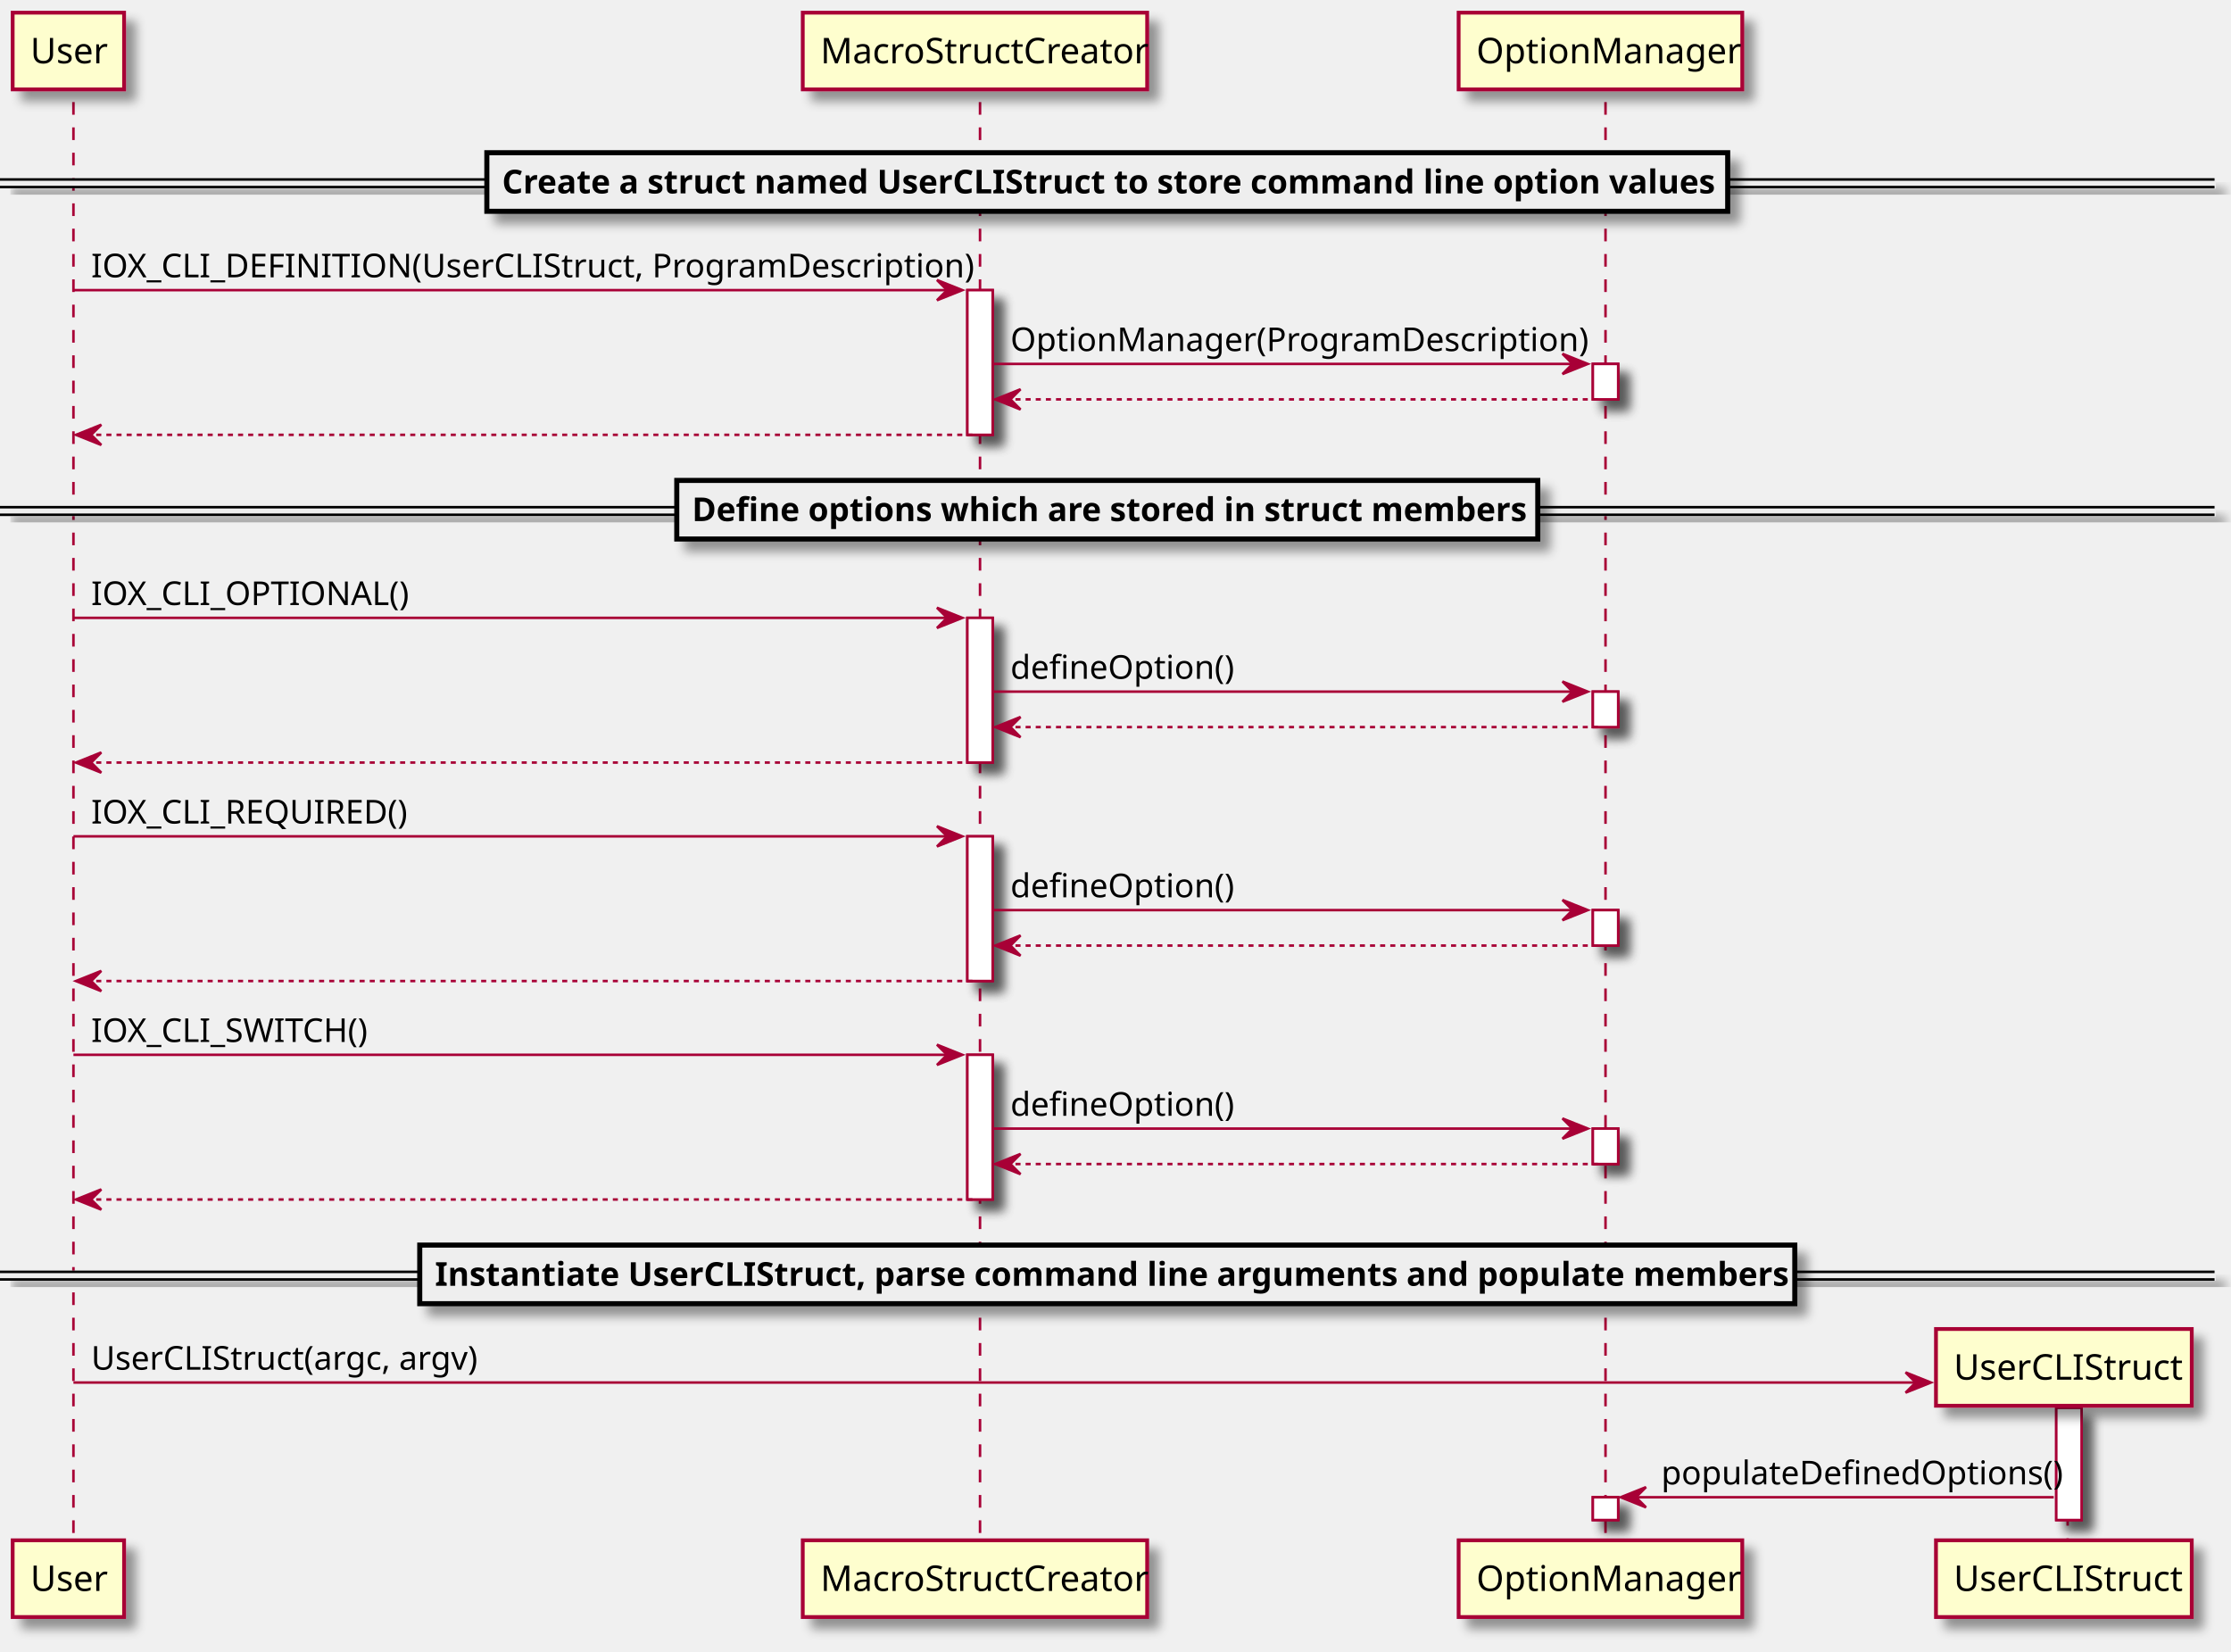
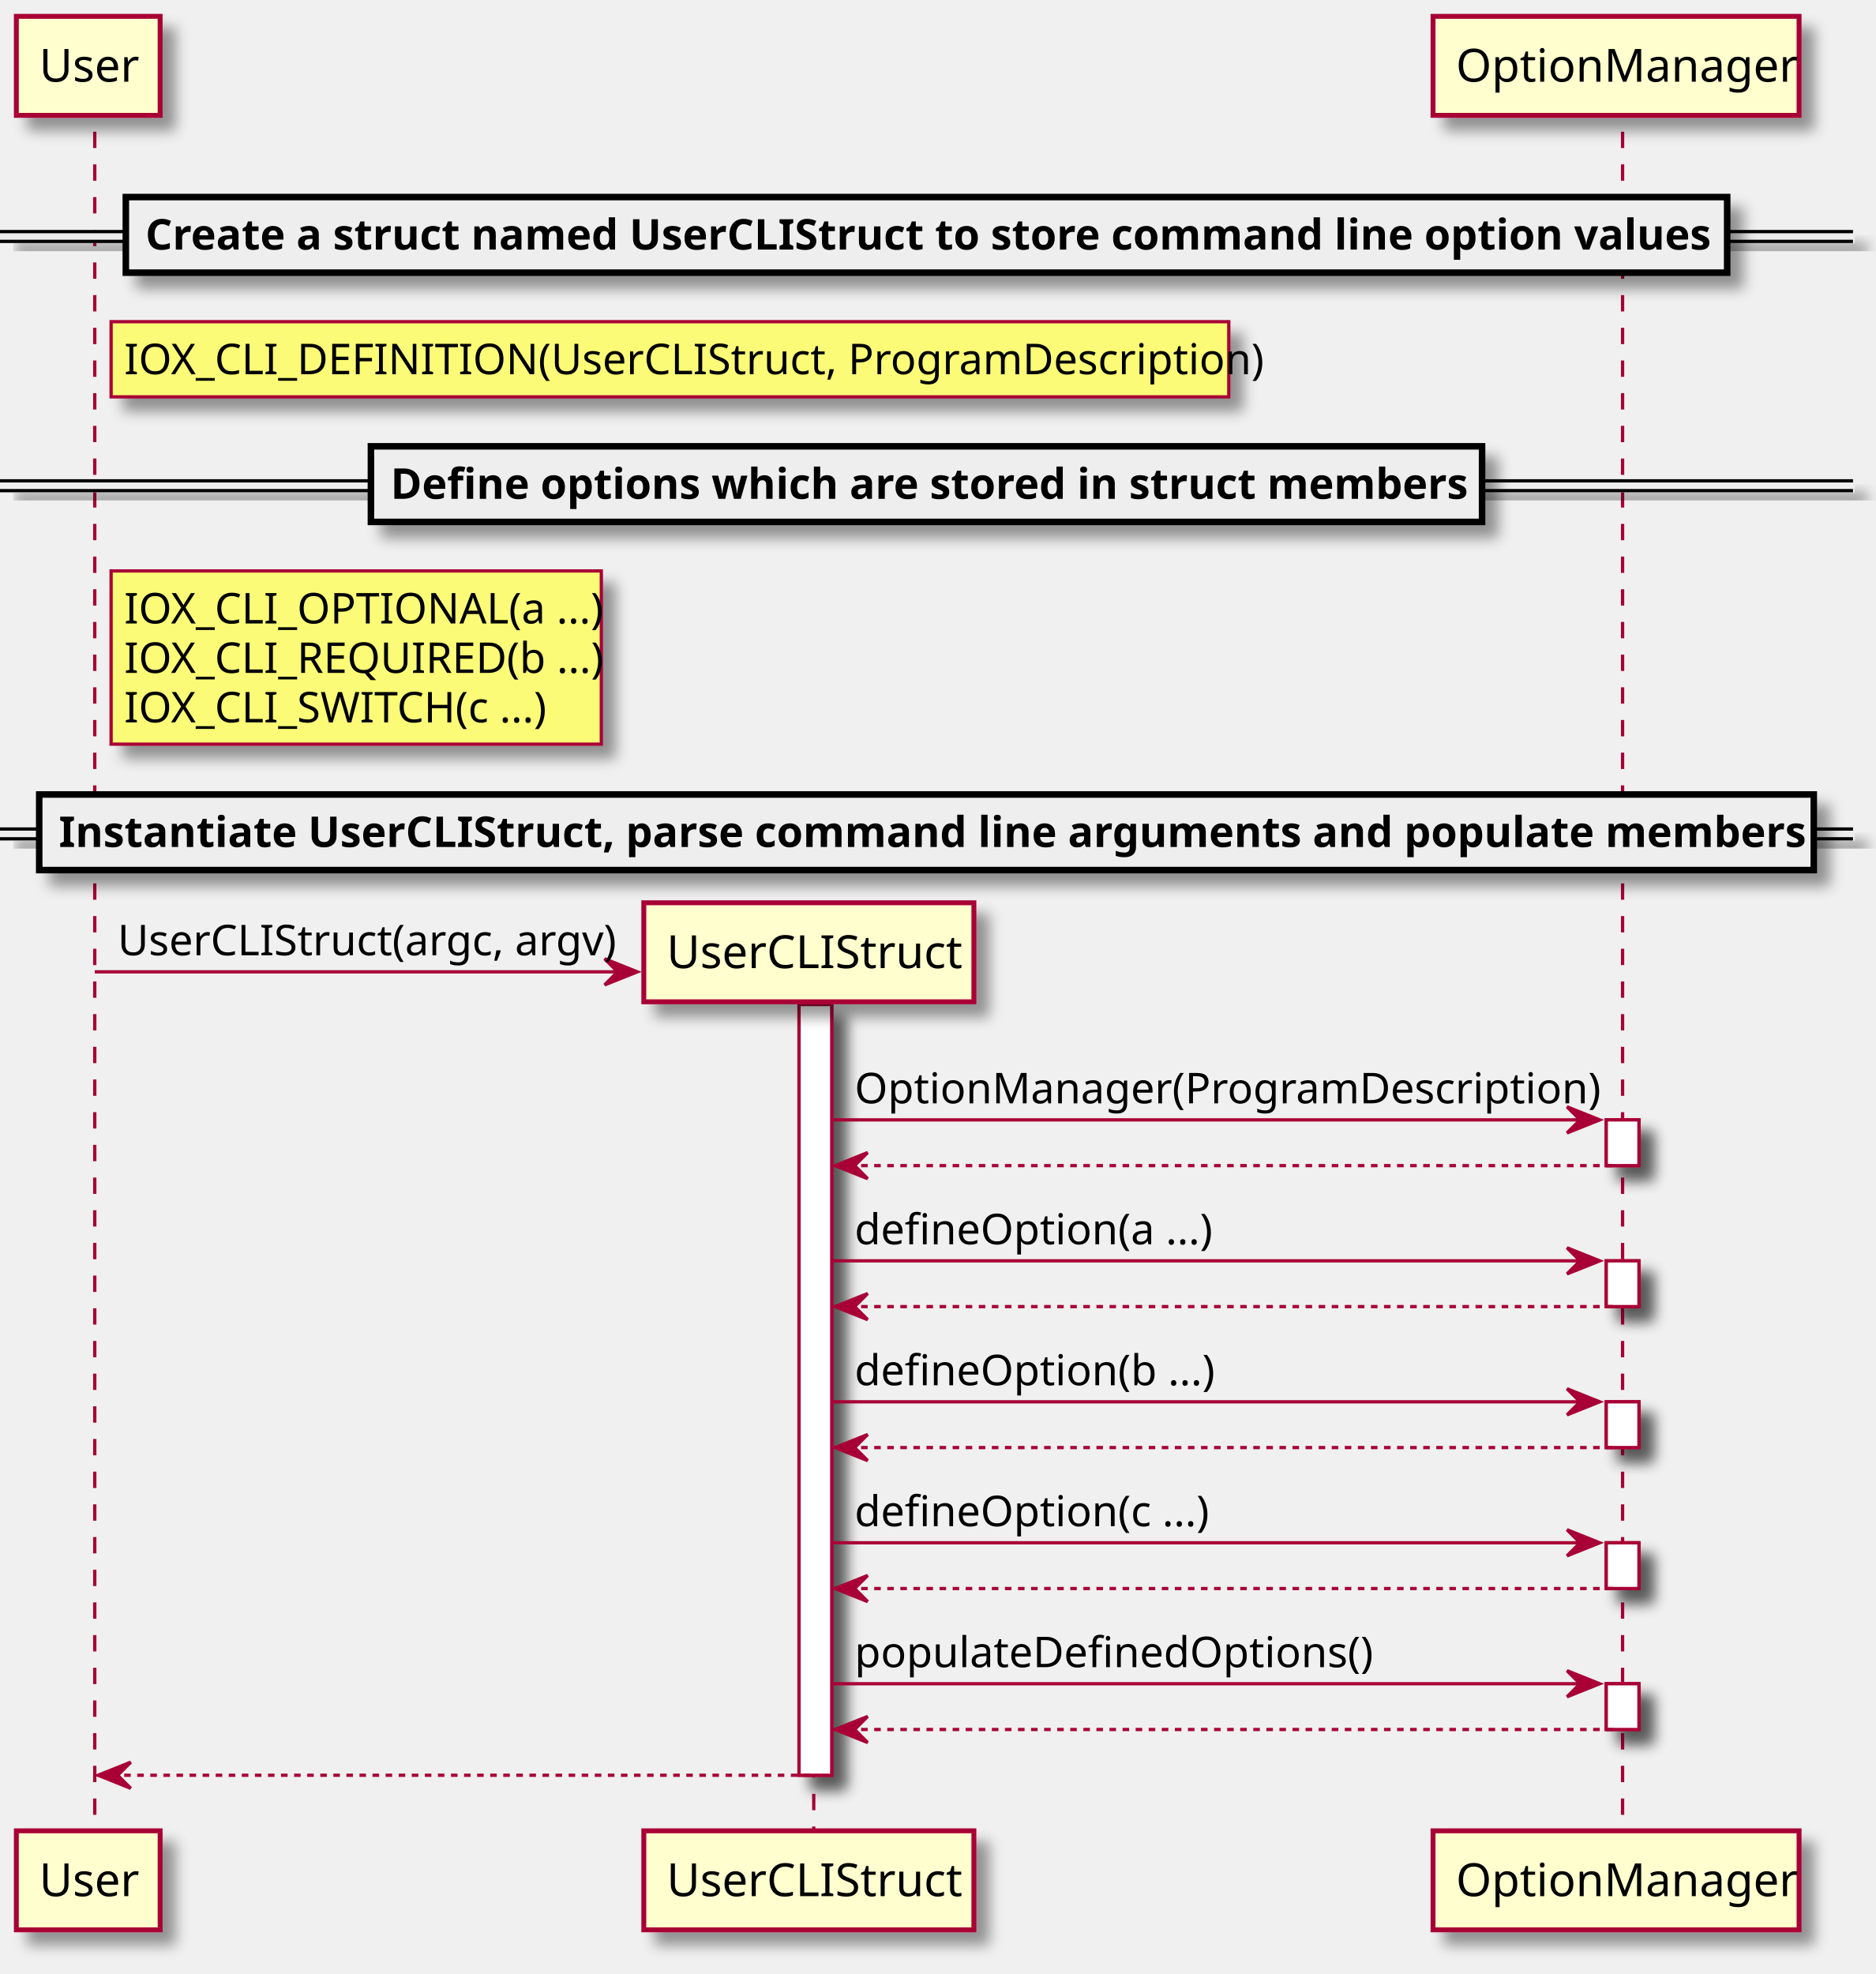
- <svg xmlns="http://www.w3.org/2000/svg" contentScriptType="application/ecmascript" contentStyleType="text/css" height="652px" preserveAspectRatio="none" style="width:881px;height:652px;background:#EEEBDC;" version="1.1" viewBox="0 0 881 652" width="881px" zoomAndPan="magnify">
+ <svg xmlns="http://www.w3.org/2000/svg" contentScriptType="application/ecmascript" contentStyleType="text/css" height="604px" preserveAspectRatio="none" style="width:574px;height:604px;background:#EEEBDC;" version="1.1" viewBox="0 0 574 604" width="574px" zoomAndPan="magnify">
  <defs>
-     <filter height="300%" id="fehe18vuct30v" width="300%" x="-1" y="-1">
+     <filter height="300%" id="f16sunqidi2pa7" width="300%" x="-1" y="-1">
      <feGaussianBlur result="blurOut" stdDeviation="2.0" />
      <feColorMatrix in="blurOut" result="blurOut2" type="matrix" values="0 0 0 0 0 0 0 0 0 0 0 0 0 0 0 0 0 0 .4 0" />
      <feOffset dx="4.0" dy="4.0" in="blurOut2" result="blurOut3" />
      <feBlend in="SourceGraphic" in2="blurOut3" mode="normal" />
    </filter>
  </defs>
  <g>
-     <rect fill="#FFFFFF" filter="url(#fehe18vuct30v)" height="57.133" style="stroke:#A80036;stroke-width:1.0;" width="10" x="382" y="114.562" />
-     <rect fill="#FFFFFF" filter="url(#fehe18vuct30v)" height="57.133" style="stroke:#A80036;stroke-width:1.0;" width="10" x="382" y="243.961" />
-     <rect fill="#FFFFFF" filter="url(#fehe18vuct30v)" height="57.133" style="stroke:#A80036;stroke-width:1.0;" width="10" x="382" y="330.227" />
-     <rect fill="#FFFFFF" filter="url(#fehe18vuct30v)" height="57.133" style="stroke:#A80036;stroke-width:1.0;" width="10" x="382" y="416.492" />
-     <rect fill="#FFFFFF" filter="url(#fehe18vuct30v)" height="14" style="stroke:#A80036;stroke-width:1.0;" width="10" x="629" y="143.695" />
-     <rect fill="#FFFFFF" filter="url(#fehe18vuct30v)" height="14" style="stroke:#A80036;stroke-width:1.0;" width="10" x="629" y="273.094" />
-     <rect fill="#FFFFFF" filter="url(#fehe18vuct30v)" height="14" style="stroke:#A80036;stroke-width:1.0;" width="10" x="629" y="359.359" />
-     <rect fill="#FFFFFF" filter="url(#fehe18vuct30v)" height="14" style="stroke:#A80036;stroke-width:1.0;" width="10" x="629" y="445.625" />
-     <rect fill="#FFFFFF" filter="url(#fehe18vuct30v)" height="9" style="stroke:#A80036;stroke-width:1.0;" width="10" x="629" y="591.188" />
-     <rect fill="#FFFFFF" filter="url(#fehe18vuct30v)" height="44.297" style="stroke:#A80036;stroke-width:1.0;" width="10" x="812" y="555.891" />
-     <line style="stroke:#A80036;stroke-width:1.0;stroke-dasharray:5.0,5.0;" x1="29" x2="29" y1="40.297" y2="609.188" />
-     <line style="stroke:#A80036;stroke-width:1.0;stroke-dasharray:5.0,5.0;" x1="387" x2="387" y1="40.297" y2="609.188" />
-     <line style="stroke:#A80036;stroke-width:1.0;stroke-dasharray:5.0,5.0;" x1="634" x2="634" y1="40.297" y2="609.188" />
-     <line style="stroke:#A80036;stroke-width:1.0;stroke-dasharray:5.0,5.0;" x1="816.5" x2="816.5" y1="557.406" y2="609.188" />
-     <rect fill="#FEFECE" filter="url(#fehe18vuct30v)" height="30.297" style="stroke:#A80036;stroke-width:1.5;" width="44" x="5" y="5" />
+     <rect fill="#FFFFFF" filter="url(#f16sunqidi2pa7)" height="235.828" style="stroke:#A80036;stroke-width:1.0;" width="10" x="244.5" y="307.359" />
+     <rect fill="#FFFFFF" filter="url(#f16sunqidi2pa7)" height="14" style="stroke:#A80036;stroke-width:1.0;" width="10" x="491.5" y="342.656" />
+     <rect fill="#FFFFFF" filter="url(#f16sunqidi2pa7)" height="14" style="stroke:#A80036;stroke-width:1.0;" width="10" x="491.5" y="385.789" />
+     <rect fill="#FFFFFF" filter="url(#f16sunqidi2pa7)" height="14" style="stroke:#A80036;stroke-width:1.0;" width="10" x="491.5" y="428.922" />
+     <rect fill="#FFFFFF" filter="url(#f16sunqidi2pa7)" height="14" style="stroke:#A80036;stroke-width:1.0;" width="10" x="491.5" y="472.055" />
+     <rect fill="#FFFFFF" filter="url(#f16sunqidi2pa7)" height="14" style="stroke:#A80036;stroke-width:1.0;" width="10" x="491.5" y="515.188" />
+     <line style="stroke:#A80036;stroke-width:1.0;stroke-dasharray:5.0,5.0;" x1="29" x2="29" y1="40.297" y2="561.188" />
+     <line style="stroke:#A80036;stroke-width:1.0;stroke-dasharray:5.0,5.0;" x1="249" x2="249" y1="308.875" y2="561.188" />
+     <line style="stroke:#A80036;stroke-width:1.0;stroke-dasharray:5.0,5.0;" x1="496.5" x2="496.5" y1="40.297" y2="561.188" />
+     <rect fill="#FEFECE" filter="url(#f16sunqidi2pa7)" height="30.297" style="stroke:#A80036;stroke-width:1.5;" width="44" x="5" y="5" />
    <text fill="#000000" font-family="sans-serif" font-size="14" lengthAdjust="spacing" textLength="30" x="12" y="24.995">User</text>
-     <rect fill="#FEFECE" filter="url(#fehe18vuct30v)" height="30.297" style="stroke:#A80036;stroke-width:1.5;" width="44" x="5" y="608.188" />
-     <text fill="#000000" font-family="sans-serif" font-size="14" lengthAdjust="spacing" textLength="30" x="12" y="628.183">User</text>
-     <rect fill="#FEFECE" filter="url(#fehe18vuct30v)" height="30.297" style="stroke:#A80036;stroke-width:1.5;" width="136" x="317" y="5" />
-     <text fill="#000000" font-family="sans-serif" font-size="14" lengthAdjust="spacing" textLength="122" x="324" y="24.995">MacroStructCreator</text>
-     <rect fill="#FEFECE" filter="url(#fehe18vuct30v)" height="30.297" style="stroke:#A80036;stroke-width:1.5;" width="136" x="317" y="608.188" />
-     <text fill="#000000" font-family="sans-serif" font-size="14" lengthAdjust="spacing" textLength="122" x="324" y="628.183">MacroStructCreator</text>
-     <rect fill="#FEFECE" filter="url(#fehe18vuct30v)" height="30.297" style="stroke:#A80036;stroke-width:1.5;" width="112" x="576" y="5" />
-     <text fill="#000000" font-family="sans-serif" font-size="14" lengthAdjust="spacing" textLength="98" x="583" y="24.995">OptionManager</text>
-     <rect fill="#FEFECE" filter="url(#fehe18vuct30v)" height="30.297" style="stroke:#A80036;stroke-width:1.5;" width="112" x="576" y="608.188" />
-     <text fill="#000000" font-family="sans-serif" font-size="14" lengthAdjust="spacing" textLength="98" x="583" y="628.183">OptionManager</text>
-     <rect fill="#FEFECE" filter="url(#fehe18vuct30v)" height="30.297" style="stroke:#A80036;stroke-width:1.5;" width="101" x="764.5" y="608.188" />
-     <text fill="#000000" font-family="sans-serif" font-size="14" lengthAdjust="spacing" textLength="87" x="771.5" y="628.183">UserCLIStruct</text>
-     <rect fill="#FFFFFF" filter="url(#fehe18vuct30v)" height="57.133" style="stroke:#A80036;stroke-width:1.0;" width="10" x="382" y="114.562" />
-     <rect fill="#FFFFFF" filter="url(#fehe18vuct30v)" height="57.133" style="stroke:#A80036;stroke-width:1.0;" width="10" x="382" y="243.961" />
-     <rect fill="#FFFFFF" filter="url(#fehe18vuct30v)" height="57.133" style="stroke:#A80036;stroke-width:1.0;" width="10" x="382" y="330.227" />
-     <rect fill="#FFFFFF" filter="url(#fehe18vuct30v)" height="57.133" style="stroke:#A80036;stroke-width:1.0;" width="10" x="382" y="416.492" />
-     <rect fill="#FFFFFF" filter="url(#fehe18vuct30v)" height="14" style="stroke:#A80036;stroke-width:1.0;" width="10" x="629" y="143.695" />
-     <rect fill="#FFFFFF" filter="url(#fehe18vuct30v)" height="14" style="stroke:#A80036;stroke-width:1.0;" width="10" x="629" y="273.094" />
-     <rect fill="#FFFFFF" filter="url(#fehe18vuct30v)" height="14" style="stroke:#A80036;stroke-width:1.0;" width="10" x="629" y="359.359" />
-     <rect fill="#FFFFFF" filter="url(#fehe18vuct30v)" height="14" style="stroke:#A80036;stroke-width:1.0;" width="10" x="629" y="445.625" />
-     <rect fill="#FFFFFF" filter="url(#fehe18vuct30v)" height="9" style="stroke:#A80036;stroke-width:1.0;" width="10" x="629" y="591.188" />
-     <rect fill="#FFFFFF" filter="url(#fehe18vuct30v)" height="44.297" style="stroke:#A80036;stroke-width:1.0;" width="10" x="812" y="555.891" />
-     <rect fill="#EEEEEE" filter="url(#fehe18vuct30v)" height="3" style="stroke:#EEEEEE;stroke-width:1.0;" width="874.5" x="0" y="70.863" />
-     <line style="stroke:#000000;stroke-width:1.0;" x1="0" x2="874.5" y1="70.863" y2="70.863" />
-     <line style="stroke:#000000;stroke-width:1.0;" x1="0" x2="874.5" y1="73.863" y2="73.863" />
-     <rect fill="#EEEEEE" filter="url(#fehe18vuct30v)" height="23.133" style="stroke:#000000;stroke-width:2.0;" width="490" x="192.25" y="60.297" />
-     <text fill="#000000" font-family="sans-serif" font-size="13" font-weight="bold" lengthAdjust="spacing" textLength="473" x="198.25" y="76.364">Create a struct named UserCLIStruct to store command line option values</text>
-     <polygon fill="#A80036" points="370,110.562,380,114.562,370,118.562,374,114.562" style="stroke:#A80036;stroke-width:1.0;" />
-     <line style="stroke:#A80036;stroke-width:1.0;" x1="29" x2="376" y1="114.562" y2="114.562" />
-     <text fill="#000000" font-family="sans-serif" font-size="13" lengthAdjust="spacing" textLength="334" x="36" y="109.497">IOX_CLI_DEFINITION(UserCLIStruct, ProgramDescription)</text>
-     <polygon fill="#A80036" points="617,139.695,627,143.695,617,147.695,621,143.695" style="stroke:#A80036;stroke-width:1.0;" />
-     <line style="stroke:#A80036;stroke-width:1.0;" x1="392" x2="623" y1="143.695" y2="143.695" />
-     <text fill="#000000" font-family="sans-serif" font-size="13" lengthAdjust="spacing" textLength="218" x="399" y="138.629">OptionManager(ProgramDescription)</text>
-     <polygon fill="#A80036" points="403,153.695,393,157.695,403,161.695,399,157.695" style="stroke:#A80036;stroke-width:1.0;" />
-     <line style="stroke:#A80036;stroke-width:1.0;stroke-dasharray:2.0,2.0;" x1="397" x2="633" y1="157.695" y2="157.695" />
-     <polygon fill="#A80036" points="40,167.695,30,171.695,40,175.695,36,171.695" style="stroke:#A80036;stroke-width:1.0;" />
-     <line style="stroke:#A80036;stroke-width:1.0;stroke-dasharray:2.0,2.0;" x1="34" x2="386" y1="171.695" y2="171.695" />
-     <rect fill="#EEEEEE" filter="url(#fehe18vuct30v)" height="3" style="stroke:#EEEEEE;stroke-width:1.0;" width="874.5" x="0" y="200.262" />
-     <line style="stroke:#000000;stroke-width:1.0;" x1="0" x2="874.5" y1="200.262" y2="200.262" />
-     <line style="stroke:#000000;stroke-width:1.0;" x1="0" x2="874.5" y1="203.262" y2="203.262" />
-     <rect fill="#EEEEEE" filter="url(#fehe18vuct30v)" height="23.133" style="stroke:#000000;stroke-width:2.0;" width="340" x="267.25" y="189.695" />
-     <text fill="#000000" font-family="sans-serif" font-size="13" font-weight="bold" lengthAdjust="spacing" textLength="323" x="273.25" y="205.762">Define options which are stored in struct members</text>
-     <polygon fill="#A80036" points="370,239.961,380,243.961,370,247.961,374,243.961" style="stroke:#A80036;stroke-width:1.0;" />
-     <line style="stroke:#A80036;stroke-width:1.0;" x1="29" x2="376" y1="243.961" y2="243.961" />
-     <text fill="#000000" font-family="sans-serif" font-size="13" lengthAdjust="spacing" textLength="121" x="36" y="238.895">IOX_CLI_OPTIONAL()</text>
-     <polygon fill="#A80036" points="617,269.094,627,273.094,617,277.094,621,273.094" style="stroke:#A80036;stroke-width:1.0;" />
-     <line style="stroke:#A80036;stroke-width:1.0;" x1="392" x2="623" y1="273.094" y2="273.094" />
-     <text fill="#000000" font-family="sans-serif" font-size="13" lengthAdjust="spacing" textLength="86" x="399" y="268.028">defineOption()</text>
-     <polygon fill="#A80036" points="403,283.094,393,287.094,403,291.094,399,287.094" style="stroke:#A80036;stroke-width:1.0;" />
-     <line style="stroke:#A80036;stroke-width:1.0;stroke-dasharray:2.0,2.0;" x1="397" x2="633" y1="287.094" y2="287.094" />
-     <polygon fill="#A80036" points="40,297.094,30,301.094,40,305.094,36,301.094" style="stroke:#A80036;stroke-width:1.0;" />
-     <line style="stroke:#A80036;stroke-width:1.0;stroke-dasharray:2.0,2.0;" x1="34" x2="386" y1="301.094" y2="301.094" />
-     <polygon fill="#A80036" points="370,326.227,380,330.227,370,334.227,374,330.227" style="stroke:#A80036;stroke-width:1.0;" />
-     <line style="stroke:#A80036;stroke-width:1.0;" x1="29" x2="376" y1="330.227" y2="330.227" />
-     <text fill="#000000" font-family="sans-serif" font-size="13" lengthAdjust="spacing" textLength="122" x="36" y="325.161">IOX_CLI_REQUIRED()</text>
-     <polygon fill="#A80036" points="617,355.359,627,359.359,617,363.359,621,359.359" style="stroke:#A80036;stroke-width:1.0;" />
-     <line style="stroke:#A80036;stroke-width:1.0;" x1="392" x2="623" y1="359.359" y2="359.359" />
-     <text fill="#000000" font-family="sans-serif" font-size="13" lengthAdjust="spacing" textLength="86" x="399" y="354.293">defineOption()</text>
-     <polygon fill="#A80036" points="403,369.359,393,373.359,403,377.359,399,373.359" style="stroke:#A80036;stroke-width:1.0;" />
-     <line style="stroke:#A80036;stroke-width:1.0;stroke-dasharray:2.0,2.0;" x1="397" x2="633" y1="373.359" y2="373.359" />
-     <polygon fill="#A80036" points="40,383.359,30,387.359,40,391.359,36,387.359" style="stroke:#A80036;stroke-width:1.0;" />
-     <line style="stroke:#A80036;stroke-width:1.0;stroke-dasharray:2.0,2.0;" x1="34" x2="386" y1="387.359" y2="387.359" />
-     <polygon fill="#A80036" points="370,412.492,380,416.492,370,420.492,374,416.492" style="stroke:#A80036;stroke-width:1.0;" />
-     <line style="stroke:#A80036;stroke-width:1.0;" x1="29" x2="376" y1="416.492" y2="416.492" />
-     <text fill="#000000" font-family="sans-serif" font-size="13" lengthAdjust="spacing" textLength="106" x="36" y="411.426">IOX_CLI_SWITCH()</text>
-     <polygon fill="#A80036" points="617,441.625,627,445.625,617,449.625,621,445.625" style="stroke:#A80036;stroke-width:1.0;" />
-     <line style="stroke:#A80036;stroke-width:1.0;" x1="392" x2="623" y1="445.625" y2="445.625" />
-     <text fill="#000000" font-family="sans-serif" font-size="13" lengthAdjust="spacing" textLength="86" x="399" y="440.559">defineOption()</text>
-     <polygon fill="#A80036" points="403,455.625,393,459.625,403,463.625,399,459.625" style="stroke:#A80036;stroke-width:1.0;" />
-     <line style="stroke:#A80036;stroke-width:1.0;stroke-dasharray:2.0,2.0;" x1="397" x2="633" y1="459.625" y2="459.625" />
-     <polygon fill="#A80036" points="40,469.625,30,473.625,40,477.625,36,473.625" style="stroke:#A80036;stroke-width:1.0;" />
-     <line style="stroke:#A80036;stroke-width:1.0;stroke-dasharray:2.0,2.0;" x1="34" x2="386" y1="473.625" y2="473.625" />
-     <rect fill="#EEEEEE" filter="url(#fehe18vuct30v)" height="3" style="stroke:#EEEEEE;stroke-width:1.0;" width="874.5" x="0" y="502.191" />
-     <line style="stroke:#000000;stroke-width:1.0;" x1="0" x2="874.5" y1="502.191" y2="502.191" />
-     <line style="stroke:#000000;stroke-width:1.0;" x1="0" x2="874.5" y1="505.191" y2="505.191" />
-     <rect fill="#EEEEEE" filter="url(#fehe18vuct30v)" height="23.133" style="stroke:#000000;stroke-width:2.0;" width="543" x="165.75" y="491.625" />
-     <text fill="#000000" font-family="sans-serif" font-size="13" font-weight="bold" lengthAdjust="spacing" textLength="526" x="171.75" y="507.692">Instantiate UserCLIStruct, parse command line arguments and populate members</text>
-     <polygon fill="#A80036" points="752.5,541.891,762.5,545.891,752.5,549.891,756.5,545.891" style="stroke:#A80036;stroke-width:1.0;" />
-     <line style="stroke:#A80036;stroke-width:1.0;" x1="29" x2="758.5" y1="545.891" y2="545.891" />
-     <text fill="#000000" font-family="sans-serif" font-size="13" lengthAdjust="spacing" textLength="144" x="36" y="540.825">UserCLIStruct(argc, argv)</text>
-     <rect fill="#FEFECE" filter="url(#fehe18vuct30v)" height="30.297" style="stroke:#A80036;stroke-width:1.5;" width="101" x="764.5" y="524.758" />
-     <text fill="#000000" font-family="sans-serif" font-size="14" lengthAdjust="spacing" textLength="87" x="771.5" y="544.753">UserCLIStruct</text>
-     <polygon fill="#A80036" points="650,587.188,640,591.188,650,595.188,646,591.188" style="stroke:#A80036;stroke-width:1.0;" />
-     <line style="stroke:#A80036;stroke-width:1.0;" x1="644" x2="811" y1="591.188" y2="591.188" />
-     <text fill="#000000" font-family="sans-serif" font-size="13" lengthAdjust="spacing" textLength="154" x="656" y="586.122">populateDefinedOptions()</text>
+     <rect fill="#FEFECE" filter="url(#f16sunqidi2pa7)" height="30.297" style="stroke:#A80036;stroke-width:1.5;" width="44" x="5" y="560.188" />
+     <text fill="#000000" font-family="sans-serif" font-size="14" lengthAdjust="spacing" textLength="30" x="12" y="580.183">User</text>
+     <rect fill="#FEFECE" filter="url(#f16sunqidi2pa7)" height="30.297" style="stroke:#A80036;stroke-width:1.5;" width="101" x="197" y="560.188" />
+     <text fill="#000000" font-family="sans-serif" font-size="14" lengthAdjust="spacing" textLength="87" x="204" y="580.183">UserCLIStruct</text>
+     <rect fill="#FEFECE" filter="url(#f16sunqidi2pa7)" height="30.297" style="stroke:#A80036;stroke-width:1.5;" width="112" x="438.5" y="5" />
+     <text fill="#000000" font-family="sans-serif" font-size="14" lengthAdjust="spacing" textLength="98" x="445.5" y="24.995">OptionManager</text>
+     <rect fill="#FEFECE" filter="url(#f16sunqidi2pa7)" height="30.297" style="stroke:#A80036;stroke-width:1.5;" width="112" x="438.5" y="560.188" />
+     <text fill="#000000" font-family="sans-serif" font-size="14" lengthAdjust="spacing" textLength="98" x="445.5" y="580.183">OptionManager</text>
+     <rect fill="#FFFFFF" filter="url(#f16sunqidi2pa7)" height="235.828" style="stroke:#A80036;stroke-width:1.0;" width="10" x="244.5" y="307.359" />
+     <rect fill="#FFFFFF" filter="url(#f16sunqidi2pa7)" height="14" style="stroke:#A80036;stroke-width:1.0;" width="10" x="491.5" y="342.656" />
+     <rect fill="#FFFFFF" filter="url(#f16sunqidi2pa7)" height="14" style="stroke:#A80036;stroke-width:1.0;" width="10" x="491.5" y="385.789" />
+     <rect fill="#FFFFFF" filter="url(#f16sunqidi2pa7)" height="14" style="stroke:#A80036;stroke-width:1.0;" width="10" x="491.5" y="428.922" />
+     <rect fill="#FFFFFF" filter="url(#f16sunqidi2pa7)" height="14" style="stroke:#A80036;stroke-width:1.0;" width="10" x="491.5" y="472.055" />
+     <rect fill="#FFFFFF" filter="url(#f16sunqidi2pa7)" height="14" style="stroke:#A80036;stroke-width:1.0;" width="10" x="491.5" y="515.188" />
+     <rect fill="#EEEEEE" filter="url(#f16sunqidi2pa7)" height="3" style="stroke:#EEEEEE;stroke-width:1.0;" width="567" x="0" y="70.863" />
+     <line style="stroke:#000000;stroke-width:1.0;" x1="0" x2="567" y1="70.863" y2="70.863" />
+     <line style="stroke:#000000;stroke-width:1.0;" x1="0" x2="567" y1="73.863" y2="73.863" />
+     <rect fill="#EEEEEE" filter="url(#f16sunqidi2pa7)" height="23.133" style="stroke:#000000;stroke-width:2.0;" width="490" x="38.5" y="60.297" />
+     <text fill="#000000" font-family="sans-serif" font-size="13" font-weight="bold" lengthAdjust="spacing" textLength="473" x="44.5" y="76.364">Create a struct named UserCLIStruct to store command line option values</text>
+     <rect fill="#FBFB77" filter="url(#f16sunqidi2pa7)" height="23" style="stroke:#A80036;stroke-width:1.0;" width="342" x="34" y="98.43" />
+     <text fill="#000000" font-family="sans-serif" font-size="13" lengthAdjust="spacing" textLength="334" x="38" y="114.497">IOX_CLI_DEFINITION(UserCLIStruct, ProgramDescription)</text>
+     <rect fill="#EEEEEE" filter="url(#f16sunqidi2pa7)" height="3" style="stroke:#EEEEEE;stroke-width:1.0;" width="567" x="0" y="147.129" />
+     <line style="stroke:#000000;stroke-width:1.0;" x1="0" x2="567" y1="147.129" y2="147.129" />
+     <line style="stroke:#000000;stroke-width:1.0;" x1="0" x2="567" y1="150.129" y2="150.129" />
+     <rect fill="#EEEEEE" filter="url(#f16sunqidi2pa7)" height="23.133" style="stroke:#000000;stroke-width:2.0;" width="340" x="113.5" y="136.562" />
+     <text fill="#000000" font-family="sans-serif" font-size="13" font-weight="bold" lengthAdjust="spacing" textLength="323" x="119.5" y="152.629">Define options which are stored in struct members</text>
+     <rect fill="#FBFB77" filter="url(#f16sunqidi2pa7)" height="53" style="stroke:#A80036;stroke-width:1.0;" width="150" x="34" y="174.695" />
+     <text fill="#000000" font-family="sans-serif" font-size="13" lengthAdjust="spacing" textLength="140" x="38" y="190.762">IOX_CLI_OPTIONAL(a ...)</text>
+     <text fill="#000000" font-family="sans-serif" font-size="13" lengthAdjust="spacing" textLength="142" x="38" y="205.895">IOX_CLI_REQUIRED(b ...)</text>
+     <text fill="#000000" font-family="sans-serif" font-size="13" lengthAdjust="spacing" textLength="124" x="38" y="221.028">IOX_CLI_SWITCH(c ...)</text>
+     <rect fill="#EEEEEE" filter="url(#f16sunqidi2pa7)" height="3" style="stroke:#EEEEEE;stroke-width:1.0;" width="567" x="0" y="253.66" />
+     <line style="stroke:#000000;stroke-width:1.0;" x1="0" x2="567" y1="253.66" y2="253.66" />
+     <line style="stroke:#000000;stroke-width:1.0;" x1="0" x2="567" y1="256.66" y2="256.66" />
+     <rect fill="#EEEEEE" filter="url(#f16sunqidi2pa7)" height="23.133" style="stroke:#000000;stroke-width:2.0;" width="543" x="12" y="243.094" />
+     <text fill="#000000" font-family="sans-serif" font-size="13" font-weight="bold" lengthAdjust="spacing" textLength="526" x="18" y="259.161">Instantiate UserCLIStruct, parse command line arguments and populate members</text>
+     <polygon fill="#A80036" points="185,293.359,195,297.359,185,301.359,189,297.359" style="stroke:#A80036;stroke-width:1.0;" />
+     <line style="stroke:#A80036;stroke-width:1.0;" x1="29" x2="191" y1="297.359" y2="297.359" />
+     <text fill="#000000" font-family="sans-serif" font-size="13" lengthAdjust="spacing" textLength="144" x="36" y="292.293">UserCLIStruct(argc, argv)</text>
+     <rect fill="#FEFECE" filter="url(#f16sunqidi2pa7)" height="30.297" style="stroke:#A80036;stroke-width:1.5;" width="101" x="197" y="276.227" />
+     <text fill="#000000" font-family="sans-serif" font-size="14" lengthAdjust="spacing" textLength="87" x="204" y="296.222">UserCLIStruct</text>
+     <polygon fill="#A80036" points="479.5,338.656,489.5,342.656,479.5,346.656,483.5,342.656" style="stroke:#A80036;stroke-width:1.0;" />
+     <line style="stroke:#A80036;stroke-width:1.0;" x1="254.5" x2="485.5" y1="342.656" y2="342.656" />
+     <text fill="#000000" font-family="sans-serif" font-size="13" lengthAdjust="spacing" textLength="218" x="261.5" y="337.59">OptionManager(ProgramDescription)</text>
+     <polygon fill="#A80036" points="265.5,352.656,255.5,356.656,265.5,360.656,261.5,356.656" style="stroke:#A80036;stroke-width:1.0;" />
+     <line style="stroke:#A80036;stroke-width:1.0;stroke-dasharray:2.0,2.0;" x1="259.5" x2="495.5" y1="356.656" y2="356.656" />
+     <polygon fill="#A80036" points="479.5,381.789,489.5,385.789,479.5,389.789,483.5,385.789" style="stroke:#A80036;stroke-width:1.0;" />
+     <line style="stroke:#A80036;stroke-width:1.0;" x1="254.5" x2="485.5" y1="385.789" y2="385.789" />
+     <text fill="#000000" font-family="sans-serif" font-size="13" lengthAdjust="spacing" textLength="105" x="261.5" y="380.723">defineOption(a ...)</text>
+     <polygon fill="#A80036" points="265.5,395.789,255.5,399.789,265.5,403.789,261.5,399.789" style="stroke:#A80036;stroke-width:1.0;" />
+     <line style="stroke:#A80036;stroke-width:1.0;stroke-dasharray:2.0,2.0;" x1="259.5" x2="495.5" y1="399.789" y2="399.789" />
+     <polygon fill="#A80036" points="479.5,424.922,489.5,428.922,479.5,432.922,483.5,428.922" style="stroke:#A80036;stroke-width:1.0;" />
+     <line style="stroke:#A80036;stroke-width:1.0;" x1="254.5" x2="485.5" y1="428.922" y2="428.922" />
+     <text fill="#000000" font-family="sans-serif" font-size="13" lengthAdjust="spacing" textLength="106" x="261.5" y="423.856">defineOption(b ...)</text>
+     <polygon fill="#A80036" points="265.5,438.922,255.5,442.922,265.5,446.922,261.5,442.922" style="stroke:#A80036;stroke-width:1.0;" />
+     <line style="stroke:#A80036;stroke-width:1.0;stroke-dasharray:2.0,2.0;" x1="259.5" x2="495.5" y1="442.922" y2="442.922" />
+     <polygon fill="#A80036" points="479.5,468.055,489.5,472.055,479.5,476.055,483.5,472.055" style="stroke:#A80036;stroke-width:1.0;" />
+     <line style="stroke:#A80036;stroke-width:1.0;" x1="254.5" x2="485.5" y1="472.055" y2="472.055" />
+     <text fill="#000000" font-family="sans-serif" font-size="13" lengthAdjust="spacing" textLength="104" x="261.5" y="466.989">defineOption(c ...)</text>
+     <polygon fill="#A80036" points="265.5,482.055,255.5,486.055,265.5,490.055,261.5,486.055" style="stroke:#A80036;stroke-width:1.0;" />
+     <line style="stroke:#A80036;stroke-width:1.0;stroke-dasharray:2.0,2.0;" x1="259.5" x2="495.5" y1="486.055" y2="486.055" />
+     <polygon fill="#A80036" points="479.5,511.188,489.5,515.188,479.5,519.188,483.5,515.188" style="stroke:#A80036;stroke-width:1.0;" />
+     <line style="stroke:#A80036;stroke-width:1.0;" x1="254.5" x2="485.5" y1="515.188" y2="515.188" />
+     <text fill="#000000" font-family="sans-serif" font-size="13" lengthAdjust="spacing" textLength="154" x="261.5" y="510.122">populateDefinedOptions()</text>
+     <polygon fill="#A80036" points="265.5,525.188,255.5,529.188,265.5,533.188,261.5,529.188" style="stroke:#A80036;stroke-width:1.0;" />
+     <line style="stroke:#A80036;stroke-width:1.0;stroke-dasharray:2.0,2.0;" x1="259.5" x2="495.5" y1="529.188" y2="529.188" />
+     <polygon fill="#A80036" points="40,539.188,30,543.188,40,547.188,36,543.188" style="stroke:#A80036;stroke-width:1.0;" />
+     <line style="stroke:#A80036;stroke-width:1.0;stroke-dasharray:2.0,2.0;" x1="34" x2="248.5" y1="543.188" y2="543.188" />
  </g>
</svg>
